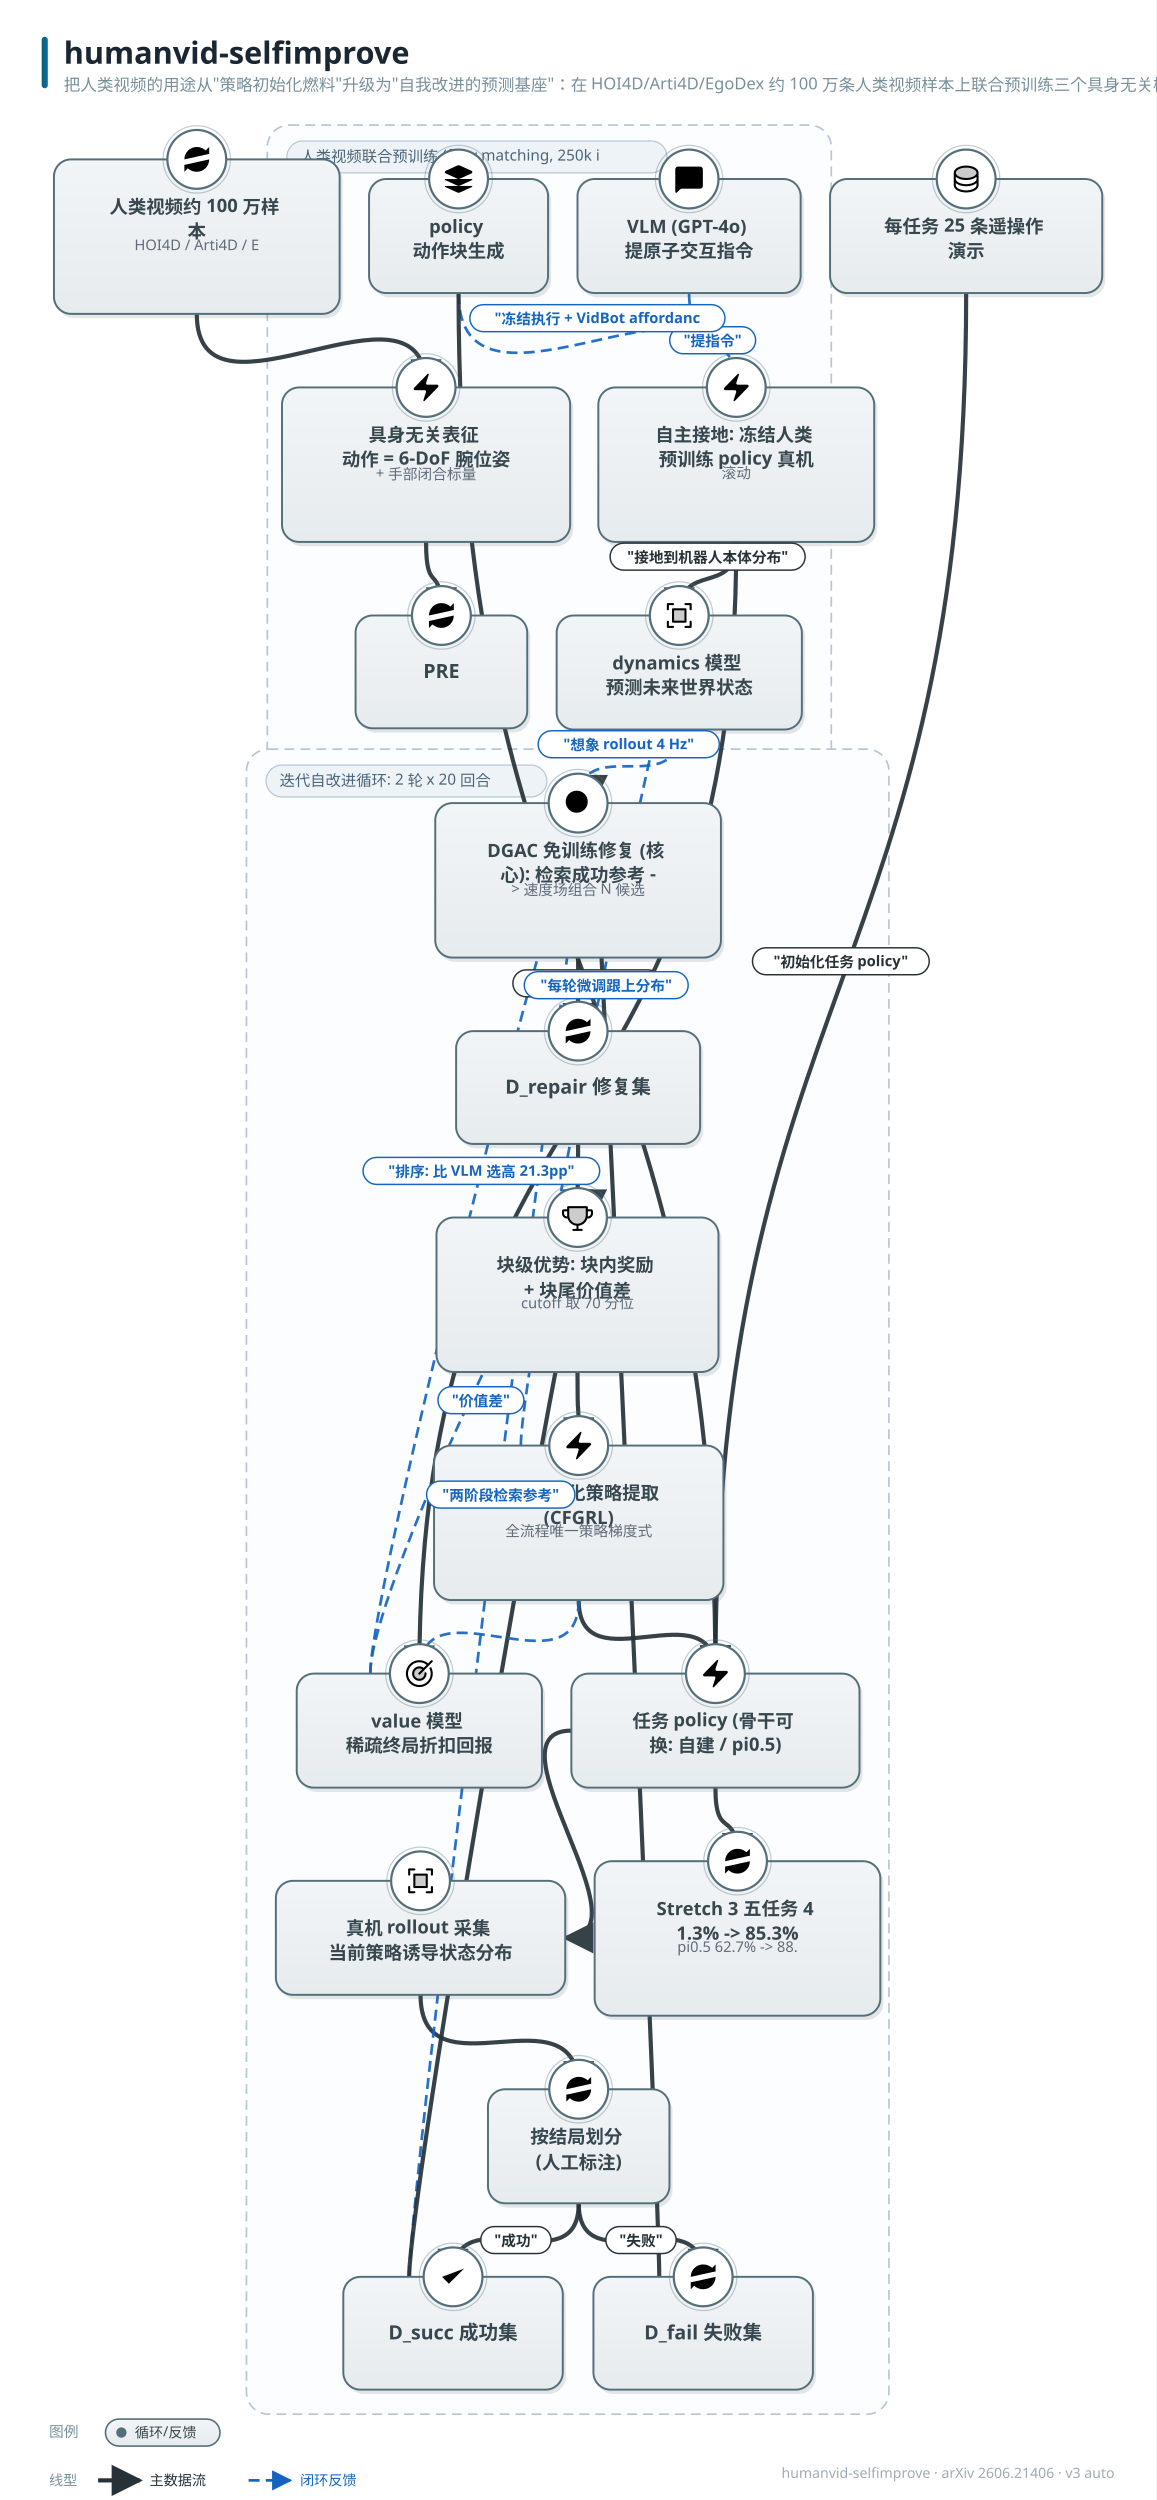
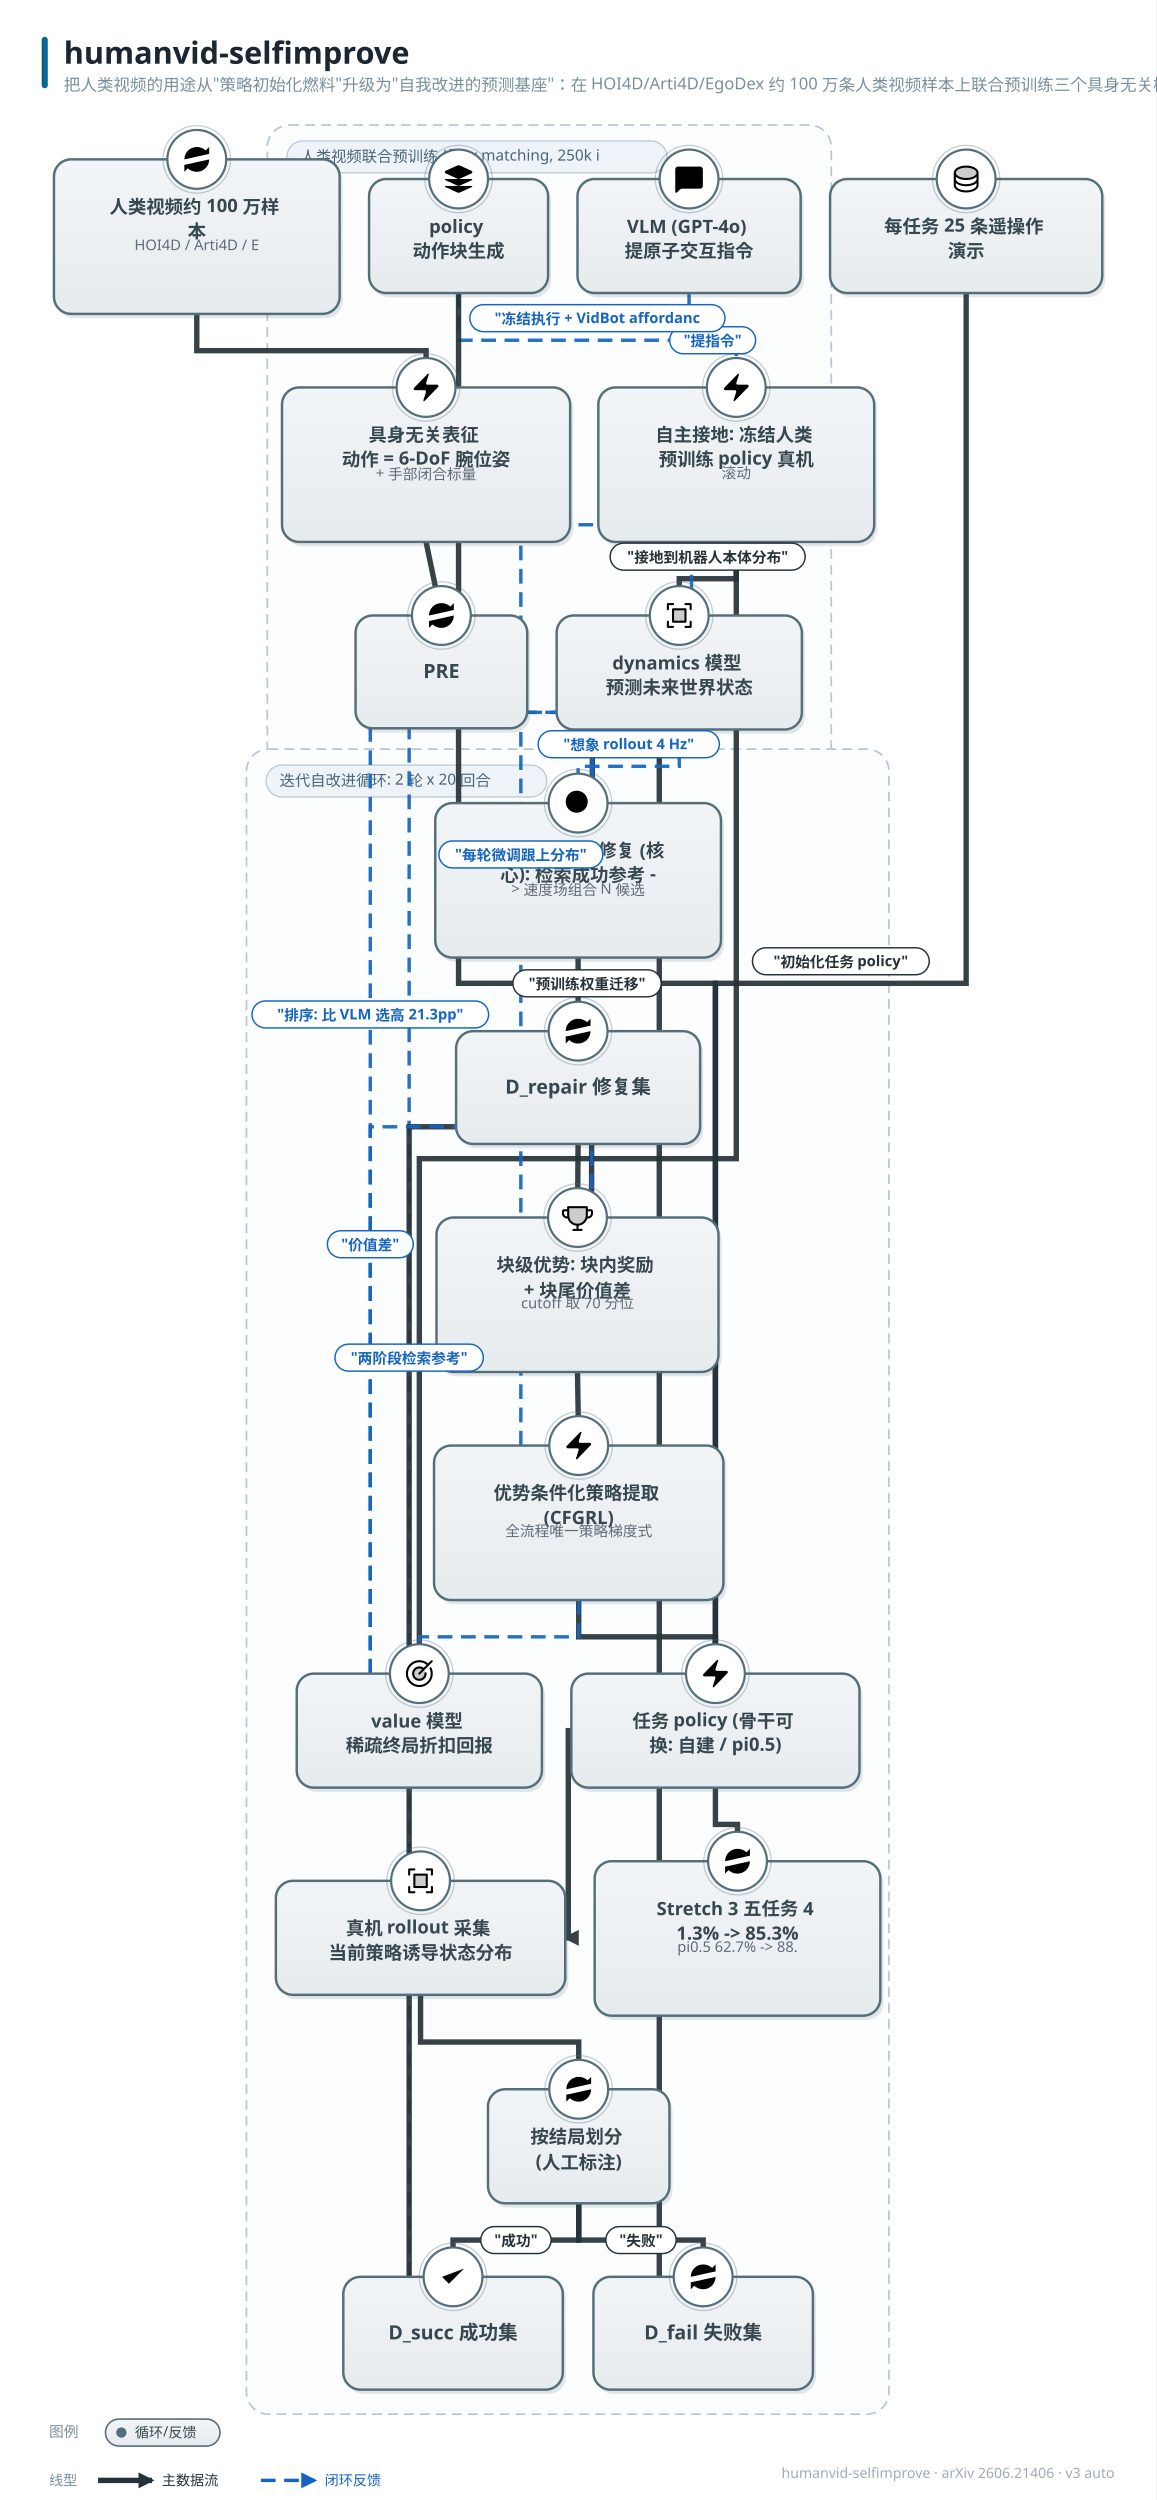
<svg xmlns="http://www.w3.org/2000/svg" width="943" height="2039" viewBox="0 0 943 2039" font-family="'PingFang SC','Hiragino Sans GB','Microsoft YaHei','Segoe UI',sans-serif">
  <style>text{font-family:'PingFang SC','Hiragino Sans GB','Microsoft YaHei','Segoe UI',sans-serif;} .lbl{font-weight:700;}</style>
  <defs>
    <linearGradient id="g-data" x1="0" y1="0" x2="0" y2="1">
      <stop offset="0" stop-color="#f1f9f1" />
      <stop offset="1" stop-color="#e2f0e2" />
    </linearGradient>
    <linearGradient id="g-frozen" x1="0" y1="0" x2="0" y2="1">
      <stop offset="0" stop-color="#f0f7fe" />
      <stop offset="1" stop-color="#dcecfb" />
    </linearGradient>
    <linearGradient id="g-train" x1="0" y1="0" x2="0" y2="1">
      <stop offset="0" stop-color="#fff6e8" />
      <stop offset="1" stop-color="#ffedd4" />
    </linearGradient>
    <linearGradient id="g-loss" x1="0" y1="0" x2="0" y2="1">
      <stop offset="0" stop-color="#fdf0f1" />
      <stop offset="1" stop-color="#f9e0e2" />
    </linearGradient>
    <linearGradient id="g-act" x1="0" y1="0" x2="0" y2="1">
      <stop offset="0" stop-color="#f8f1fb" />
      <stop offset="1" stop-color="#f0e4f7" />
    </linearGradient>
    <linearGradient id="g-loop" x1="0" y1="0" x2="0" y2="1">
      <stop offset="0" stop-color="#f2f5f7" />
      <stop offset="1" stop-color="#e6ebee" />
    </linearGradient>
    <linearGradient id="g-env" x1="0" y1="0" x2="0" y2="1">
      <stop offset="0" stop-color="#eef8f6" />
      <stop offset="1" stop-color="#dcf0ec" />
    </linearGradient>
    <linearGradient id="g-mem" x1="0" y1="0" x2="0" y2="1">
      <stop offset="0" stop-color="#fffef0" />
      <stop offset="1" stop-color="#fdf6d8" />
    </linearGradient>
    <linearGradient id="g-reward" x1="0" y1="0" x2="0" y2="1">
      <stop offset="0" stop-color="#fdf2f7" />
      <stop offset="1" stop-color="#f9e2ed" />
    </linearGradient>
    <linearGradient id="g-key" x1="0" y1="0" x2="0" y2="1">
      <stop offset="0" stop-color="#fffaf0" />
      <stop offset="1" stop-color="#fff1d6" />
    </linearGradient>
    <linearGradient id="g-title" x1="0" y1="0" x2="1" y2="0">
      <stop offset="0" stop-color="#00695c" />
      <stop offset="1" stop-color="#1565c0" />
    </linearGradient>
-     <marker id="arr-main" viewBox="0 0 10 10" refX="9" refY="5" markerWidth="7.5" markerHeight="7.5" orient="auto-start-reverse">
+     <marker id="arr-main" viewBox="0 0 10 10" refX="8.5" refY="5" markerWidth="13" markerHeight="13" markerUnits="userSpaceOnUse" orient="auto-start-reverse">
      <path d="M0 0 L10 5 L0 10 z" fill="#546e7a" />
    </marker>
-     <marker id="arr-thick" viewBox="0 0 10 10" refX="9" refY="5" markerWidth="7.5" markerHeight="7.5" orient="auto-start-reverse">
+     <marker id="arr-thick" viewBox="0 0 10 10" refX="8.5" refY="5" markerWidth="13" markerHeight="13" markerUnits="userSpaceOnUse" orient="auto-start-reverse">
      <path d="M0 0 L10 5 L0 10 z" fill="#263238" />
    </marker>
-     <marker id="arr-thin" viewBox="0 0 10 10" refX="9" refY="5" markerWidth="7.5" markerHeight="7.5" orient="auto-start-reverse">
+     <marker id="arr-thin" viewBox="0 0 10 10" refX="8.5" refY="5" markerWidth="13" markerHeight="13" markerUnits="userSpaceOnUse" orient="auto-start-reverse">
      <path d="M0 0 L10 5 L0 10 z" fill="#9fb0bb" />
    </marker>
-     <marker id="arr-fb" viewBox="0 0 10 10" refX="9" refY="5" markerWidth="7.5" markerHeight="7.5" orient="auto-start-reverse">
+     <marker id="arr-fb" viewBox="0 0 10 10" refX="8.5" refY="5" markerWidth="13" markerHeight="13" markerUnits="userSpaceOnUse" orient="auto-start-reverse">
      <path d="M0 0 L10 5 L0 10 z" fill="#1565c0" />
    </marker>
-     <marker id="arr-loss" viewBox="0 0 10 10" refX="9" refY="5" markerWidth="7.5" markerHeight="7.5" orient="auto-start-reverse">
+     <marker id="arr-loss" viewBox="0 0 10 10" refX="8.5" refY="5" markerWidth="13" markerHeight="13" markerUnits="userSpaceOnUse" orient="auto-start-reverse">
      <path d="M0 0 L10 5 L0 10 z" fill="#c62828" />
    </marker>
  </defs>
  <rect width="943" height="2039" fill="#ffffff" />
  <rect x="34" y="30" width="5" height="42" rx="2.5" fill="url(#g-title)" />
  <text x="52" y="52" font-size="25" font-weight="800" fill="#1a2733">humanvid-selfimprove</text>
  <text x="52" y="74" font-size="13.5" fill="#78909c">把人类视频的用途从"策略初始化燃料"升级为"自我改进的预测基座"：在 HOI4D/Arti4D/EgoDex 约 100 万条人类视频样本上联合预训练三个具身无关模型——pol</text>
  <text x="909" y="2021" font-size="11.5" fill="#a0aab4" text-anchor="end">humanvid-selfimprove · arXiv 2606.21406 · v3 auto</text>
  <rect x="218" y="102" width="460" height="1376" rx="18" fill="#fbfdff" stroke="#b7c6d6" stroke-width="1.4" stroke-dasharray="8 5" />
  <rect x="234" y="115" width="310.0" height="26" rx="13" fill="#eef3f8" stroke="#b7c6d6" />
  <text x="245" y="132" font-size="12.5" fill="#4a6579">人类视频联合预训练 (flow matching, 250k i</text>
  <rect x="201" y="611" width="524" height="1358" rx="18" fill="#fbfdff" stroke="#b7c6d6" stroke-width="1.4" stroke-dasharray="8 5" />
  <rect x="217" y="624" width="229.0" height="26" rx="13" fill="#eef3f8" stroke="#b7c6d6" />
  <text x="228" y="641" font-size="12.5" fill="#4a6579">迭代自改进循环: 2 轮 x 20 回合</text>
-   <path d="M 466.0 1411.5 C 392.9 1411.5, 534.1 1580.5, 461.0 1580.5" fill="none" stroke="#263238" stroke-width="3.4" marker-end="url(#arr-thick)" opacity="0.92" />
-   <path d="M 343.0 1627.0 C 343.0 1713.5, 472.0 1617.5, 472.0 1704.0" fill="none" stroke="#263238" stroke-width="3.4" marker-end="url(#arr-thick)" opacity="0.92" />
-   <path d="M 472.0 1797.0 C 472.0 1865.2, 369.5 1788.8, 369.5 1857.0" fill="none" stroke="#263238" stroke-width="3.4" marker-end="url(#arr-thick)" opacity="0.92" />
-   <path d="M 472.0 1797.0 C 472.0 1864.8, 573.5 1789.2, 573.5 1857.0" fill="none" stroke="#263238" stroke-width="3.4" marker-end="url(#arr-thick)" opacity="0.92" />
-   <path d="M 537.7 1857.0 C 537.7 1783.0, 483.1 581.0, 483.1 655.0" fill="none" stroke="#263238" stroke-width="3.4" marker-end="url(#arr-thick)" opacity="0.92" />
-   <path d="M 471.5 781.0 C 471.5 827.0, 471.5 795.0, 471.5 841.0" fill="none" stroke="#263238" stroke-width="3.4" marker-end="url(#arr-thick)" opacity="0.92" />
-   <path d="M 160.5 256.0 C 160.5 359.7, 347.5 212.3, 347.5 316.0" fill="none" stroke="#263238" stroke-width="3.4" marker-end="url(#arr-thick)" opacity="0.92" />
-   <path d="M 347.5 442.0 C 347.5 488.0, 360.0 456.0, 360.0 502.0" fill="none" stroke="#263238" stroke-width="3.4" marker-end="url(#arr-thick)" opacity="0.92" />
-   <path d="M 562.0 239.0 C 562.0 287.5, 600.5 267.5, 600.5 316.0" fill="none" stroke="#1565c0" stroke-width="2.2" stroke-dasharray="9 5" marker-end="url(#arr-fb)" opacity="0.92" />
-   <path d="M 374.0 239.0 C 374.0 366.5, 600.5 188.5, 600.5 316.0" fill="none" stroke="#1565c0" stroke-width="2.2" stroke-dasharray="9 5" marker-end="url(#arr-fb)" opacity="0.92" />
-   <path d="M 600.5 442.0 C 600.5 488.0, 554.0 456.0, 554.0 502.0" fill="none" stroke="#263238" stroke-width="3.4" marker-end="url(#arr-thick)" opacity="0.92" />
-   <path d="M 600.5 442.0 C 600.5 938.2, 342.0 868.8, 342.0 1365.0" fill="none" stroke="#263238" stroke-width="3.4" marker-end="url(#arr-thick)" opacity="0.92" />
-   <path d="M 374.0 239.0 C 374.0 799.9, 583.5 804.1, 583.5 1365.0" fill="none" stroke="#263238" stroke-width="3.4" marker-end="url(#arr-thick)" opacity="0.92" />
-   <path d="M 788.0 239.0 C 788.0 797.8, 583.5 806.2, 583.5 1365.0" fill="none" stroke="#263238" stroke-width="3.4" marker-end="url(#arr-thick)" opacity="0.92" />
-   <path d="M 333.7 1857.0 C 333.7 1783.0, 483.1 581.0, 483.1 655.0" fill="none" stroke="#1565c0" stroke-width="2.2" stroke-dasharray="9 5" marker-end="url(#arr-fb)" opacity="0.92" />
-   <path d="M 554.0 595.0 C 554.0 654.9, 471.5 595.1, 471.5 655.0" fill="none" stroke="#1565c0" stroke-width="2.2" stroke-dasharray="9 5" marker-end="url(#arr-fb)" opacity="0.92" />
-   <path d="M 302.0 1365.0 C 302.0 1291.0, 483.1 581.0, 483.1 655.0" fill="none" stroke="#1565c0" stroke-width="2.2" stroke-dasharray="9 5" marker-end="url(#arr-fb)" opacity="0.92" />
-   <path d="M 333.7 1857.0 C 333.7 1783.0, 482.5 919.0, 482.5 993.0" fill="none" stroke="#263238" stroke-width="3.4" marker-end="url(#arr-thick)" opacity="0.92" />
-   <path d="M 471.5 933.0 C 471.5 979.0, 471.0 947.0, 471.0 993.0" fill="none" stroke="#263238" stroke-width="3.4" marker-end="url(#arr-thick)" opacity="0.92" />
-   <path d="M 302.0 1365.0 C 302.0 1291.0, 482.5 919.0, 482.5 993.0" fill="none" stroke="#1565c0" stroke-width="2.2" stroke-dasharray="9 5" marker-end="url(#arr-fb)" opacity="0.92" />
-   <path d="M 471.0 1119.0 C 471.0 1165.0, 472.0 1133.0, 472.0 1179.0" fill="none" stroke="#263238" stroke-width="3.4" marker-end="url(#arr-thick)" opacity="0.92" />
-   <path d="M 472.0 1305.0 C 472.0 1377.0, 583.5 1293.0, 583.5 1365.0" fill="none" stroke="#263238" stroke-width="3.4" marker-end="url(#arr-thick)" opacity="0.92" />
-   <path d="M 424.8 1179.0 C 424.8 1105.0, 564.0 428.0, 564.0 502.0" fill="none" stroke="#1565c0" stroke-width="2.2" stroke-dasharray="9 5" marker-end="url(#arr-fb)" opacity="0.92" />
-   <path d="M 472.0 1305.0 C 472.0 1384.8, 342.0 1285.2, 342.0 1365.0" fill="none" stroke="#1565c0" stroke-width="2.2" stroke-dasharray="9 5" marker-end="url(#arr-fb)" opacity="0.92" />
-   <path d="M 583.5 1458.0 C 583.5 1504.0, 601.5 1472.0, 601.5 1518.0" fill="none" stroke="#263238" stroke-width="3.4" marker-end="url(#arr-thick)" opacity="0.92" />
+   <path d="M 466.0 1411.5 L 463.5 1411.5 L 463.5 1580.5 L 461.0 1580.5" fill="none" stroke="#263238" stroke-width="4.4" marker-end="url(#arr-thick)" opacity="0.92" />
+   <path d="M 343.0 1627.0 L 343.0 1665.5 L 472.0 1665.5 L 472.0 1704.0" fill="none" stroke="#263238" stroke-width="4.4" marker-end="url(#arr-thick)" opacity="0.92" />
+   <path d="M 472.0 1797.0 L 472.0 1827.0 L 369.5 1827.0 L 369.5 1857.0" fill="none" stroke="#263238" stroke-width="4.4" marker-end="url(#arr-thick)" opacity="0.92" />
+   <path d="M 472.0 1797.0 L 472.0 1827.0 L 573.5 1827.0 L 573.5 1857.0" fill="none" stroke="#263238" stroke-width="4.4" marker-end="url(#arr-thick)" opacity="0.92" />
+   <path d="M 537.7 1857.0 L 537.7 581.0 L 483.1 581.0 L 483.1 655.0" fill="none" stroke="#263238" stroke-width="4.4" marker-end="url(#arr-thick)" opacity="0.92" />
+   <path d="M 471.5 781.0 L 471.5 841.0" fill="none" stroke="#263238" stroke-width="4.4" marker-end="url(#arr-thick)" opacity="0.92" />
+   <path d="M 160.5 256.0 L 160.5 286.0 L 347.5 286.0 L 347.5 316.0" fill="none" stroke="#263238" stroke-width="4.4" marker-end="url(#arr-thick)" opacity="0.92" />
+   <path d="M 347.5 442.0 L 360.0 502.0" fill="none" stroke="#263238" stroke-width="4.4" marker-end="url(#arr-thick)" opacity="0.92" />
+   <path d="M 562.0 239.0 L 562.0 277.5 L 600.5 277.5 L 600.5 316.0" fill="none" stroke="#1565c0" stroke-width="2.8" stroke-dasharray="12 7" marker-end="url(#arr-fb)" opacity="0.92" />
+   <path d="M 374.0 239.0 L 374.0 277.5 L 600.5 277.5 L 600.5 316.0" fill="none" stroke="#1565c0" stroke-width="2.8" stroke-dasharray="12 7" marker-end="url(#arr-fb)" opacity="0.92" />
+   <path d="M 600.5 442.0 L 600.5 472.0 L 554.0 472.0 L 554.0 502.0" fill="none" stroke="#263238" stroke-width="4.4" marker-end="url(#arr-thick)" opacity="0.92" />
+   <path d="M 600.5 442.0 L 600.5 945.0 L 342.0 945.0 L 342.0 1365.0" fill="none" stroke="#263238" stroke-width="4.4" marker-end="url(#arr-thick)" opacity="0.92" />
+   <path d="M 374.0 239.0 L 374.0 802.0 L 583.5 802.0 L 583.5 1365.0" fill="none" stroke="#263238" stroke-width="4.4" marker-end="url(#arr-thick)" opacity="0.92" />
+   <path d="M 788.0 239.0 L 788.0 802.0 L 583.5 802.0 L 583.5 1365.0" fill="none" stroke="#263238" stroke-width="4.4" marker-end="url(#arr-thick)" opacity="0.92" />
+   <path d="M 333.7 1857.0 L 333.7 581.0 L 483.1 581.0 L 483.1 655.0" fill="none" stroke="#1565c0" stroke-width="2.8" stroke-dasharray="12 7" marker-end="url(#arr-fb)" opacity="0.92" />
+   <path d="M 554.0 595.0 L 554.0 625.0 L 471.5 625.0 L 471.5 655.0" fill="none" stroke="#1565c0" stroke-width="2.8" stroke-dasharray="12 7" marker-end="url(#arr-fb)" opacity="0.92" />
+   <path d="M 302.0 1365.0 L 302.0 581.0 L 483.1 581.0 L 483.1 655.0" fill="none" stroke="#1565c0" stroke-width="2.8" stroke-dasharray="12 7" marker-end="url(#arr-fb)" opacity="0.92" />
+   <path d="M 333.7 1857.0 L 333.7 919.0 L 482.5 919.0 L 482.5 993.0" fill="none" stroke="#263238" stroke-width="4.4" marker-end="url(#arr-thick)" opacity="0.92" />
+   <path d="M 471.5 933.0 L 471.0 993.0" fill="none" stroke="#263238" stroke-width="4.4" marker-end="url(#arr-thick)" opacity="0.92" />
+   <path d="M 302.0 1365.0 L 302.0 919.0 L 482.5 919.0 L 482.5 993.0" fill="none" stroke="#1565c0" stroke-width="2.8" stroke-dasharray="12 7" marker-end="url(#arr-fb)" opacity="0.92" />
+   <path d="M 471.0 1119.0 L 472.0 1179.0" fill="none" stroke="#263238" stroke-width="4.4" marker-end="url(#arr-thick)" opacity="0.92" />
+   <path d="M 472.0 1305.0 L 472.0 1335.0 L 583.5 1335.0 L 583.5 1365.0" fill="none" stroke="#263238" stroke-width="4.4" marker-end="url(#arr-thick)" opacity="0.92" />
+   <path d="M 424.8 1179.0 L 424.8 428.0 L 564.0 428.0 L 564.0 502.0" fill="none" stroke="#1565c0" stroke-width="2.8" stroke-dasharray="12 7" marker-end="url(#arr-fb)" opacity="0.92" />
+   <path d="M 472.0 1305.0 L 472.0 1335.0 L 342.0 1335.0 L 342.0 1365.0" fill="none" stroke="#1565c0" stroke-width="2.8" stroke-dasharray="12 7" marker-end="url(#arr-fb)" opacity="0.92" />
+   <path d="M 583.5 1458.0 L 583.5 1488.0 L 601.5 1488.0 L 601.5 1518.0" fill="none" stroke="#263238" stroke-width="4.4" marker-end="url(#arr-thick)" opacity="0.92" />
  <rect x="46.5" y="133.5" width="233" height="126" rx="14" fill="#37474f" opacity="0.13" />
-   <rect x="44" y="130" width="233" height="126" rx="14" fill="url(#g-loop)" stroke="#546e7a" stroke-width="1.6" />
+   <rect x="44" y="130" width="233" height="126" rx="14" fill="url(#g-loop)" stroke="#546e7a" stroke-width="2.0" />
  <circle cx="160.5" cy="130" r="24" fill="#ffffff" stroke="#546e7a" stroke-width="1.8" />
  <circle cx="160.5" cy="130" r="27.5" fill="none" stroke="#546e7a" stroke-width="1" opacity="0.35" />
  <g transform="translate(147.0,116.5) scale(1.125)">
    <path d="M3 12a9 9 0 0 1 9-9 9.75 9.75 0 0 1 6.74 2.74L21 8" />
    <path d="M21 3v5h-5" />
    <path d="M21 12a9 9 0 0 1-9 9 9.75 9.75 0 0 1-6.74-2.74L3 16" />
    <path d="M8 16H3v5" />
  </g>
  <text x="160.5" y="174" font-size="15" class="lbl" fill="#37474f" text-anchor="middle">
    <tspan x="160.5" dy="0">人类视频约 100 万样</tspan>
    <tspan x="160.5" dy="20">本</tspan>
  </text>
  <text x="160.5" y="204" font-size="12" fill="#5f6b7a" text-anchor="middle">HOI4D / Arti4D / E</text>
  <rect x="232.5" y="319.5" width="235" height="126" rx="14" fill="#37474f" opacity="0.13" />
-   <rect x="230" y="316" width="235" height="126" rx="14" fill="url(#g-loop)" stroke="#546e7a" stroke-width="1.6" />
+   <rect x="230" y="316" width="235" height="126" rx="14" fill="url(#g-loop)" stroke="#546e7a" stroke-width="2.0" />
  <circle cx="347.5" cy="316" r="24" fill="#ffffff" stroke="#546e7a" stroke-width="1.8" />
  <circle cx="347.5" cy="316" r="27.5" fill="none" stroke="#546e7a" stroke-width="1" opacity="0.35" />
  <g transform="translate(334.0,302.5) scale(1.125)">
    <path d="M4 14a1 1 0 0 1-.78-1.63l9.9-10.2a.5.5 0 0 1 .86.46l-1.92 6.02A1 1 0 0 0 13 10h7a1 1 0 0 1 .78 1.63l-9.9 10.2a.5.5 0 0 1-.86-.46l1.92-6.02A1 1 0 0 0 11 14z" />
  </g>
  <text x="347.5" y="360" font-size="15" class="lbl" fill="#37474f" text-anchor="middle">
    <tspan x="347.5" dy="0">具身无关表征</tspan>
    <tspan x="347.5" dy="20">动作 = 6-DoF 腕位姿</tspan>
  </text>
  <text x="347.5" y="390" font-size="12" fill="#5f6b7a" text-anchor="middle"> + 手部闭合标量</text>
  <rect x="303.5" y="149.5" width="146" height="93" rx="14" fill="#37474f" opacity="0.13" />
-   <rect x="301" y="146" width="146" height="93" rx="14" fill="url(#g-loop)" stroke="#546e7a" stroke-width="1.6" />
+   <rect x="301" y="146" width="146" height="93" rx="14" fill="url(#g-loop)" stroke="#546e7a" stroke-width="2.0" />
  <circle cx="374.0" cy="146" r="24" fill="#ffffff" stroke="#546e7a" stroke-width="1.8" />
  <circle cx="374.0" cy="146" r="27.5" fill="none" stroke="#546e7a" stroke-width="1" opacity="0.35" />
  <g transform="translate(360.5,132.5) scale(1.125)">
    <path d="M12.83 2.18a2 2 0 0 0-1.66 0L2.6 6.08a1 1 0 0 0 0 1.83l8.58 3.91a2 2 0 0 0 1.66 0l8.58-3.9a1 1 0 0 0 0-1.83z" />
    <path d="M2 12a1 1 0 0 0 .58.91l8.6 3.91a2 2 0 0 0 1.65 0l8.58-3.9A1 1 0 0 0 22 12" />
    <path d="M2 17a1 1 0 0 0 .58.91l8.6 3.91a2 2 0 0 0 1.65 0l8.58-3.9A1 1 0 0 0 22 17" />
  </g>
  <text x="374.0" y="190" font-size="15" class="lbl" fill="#37474f" text-anchor="middle">
    <tspan x="374.0" dy="0">policy</tspan>
    <tspan x="374.0" dy="20">动作块生成</tspan>
  </text>
  <rect x="456.5" y="505.5" width="200" height="93" rx="14" fill="#37474f" opacity="0.13" />
-   <rect x="454" y="502" width="200" height="93" rx="14" fill="url(#g-loop)" stroke="#546e7a" stroke-width="1.6" />
+   <rect x="454" y="502" width="200" height="93" rx="14" fill="url(#g-loop)" stroke="#546e7a" stroke-width="2.0" />
  <circle cx="554.0" cy="502" r="24" fill="#ffffff" stroke="#546e7a" stroke-width="1.8" />
  <circle cx="554.0" cy="502" r="27.5" fill="none" stroke="#546e7a" stroke-width="1" opacity="0.35" />
  <g transform="translate(540.5,488.5) scale(0.1055)">
    <path d="M176,80v96H80V80Z" opacity="0.2" />
    <path d="M224,40V80a8,8,0,0,1-16,0V48H176a8,8,0,0,1,0-16h40A8,8,0,0,1,224,40ZM80,208H48V176a8,8,0,0,0-16,0v40a8,8,0,0,0,8,8H80a8,8,0,0,0,0-16Zm136-40a8,8,0,0,0-8,8v32H176a8,8,0,0,0,0,16h40a8,8,0,0,0,8-8V176A8,8,0,0,0,216,168ZM40,88a8,8,0,0,0,8-8V48H80a8,8,0,0,0,0-16H40a8,8,0,0,0-8,8V80A8,8,0,0,0,40,88ZM80,72h96a8,8,0,0,1,8,8v96a8,8,0,0,1-8,8H80a8,8,0,0,1-8-8V80A8,8,0,0,1,80,72Zm8,96h80V88H88Z" />
  </g>
  <text x="554.0" y="546" font-size="15" class="lbl" fill="#37474f" text-anchor="middle">
    <tspan x="554.0" dy="0">dynamics 模型</tspan>
    <tspan x="554.0" dy="20">预测未来世界状态</tspan>
  </text>
  <rect x="244.5" y="1368.5" width="200" height="93" rx="14" fill="#37474f" opacity="0.13" />
-   <rect x="242" y="1365" width="200" height="93" rx="14" fill="url(#g-loop)" stroke="#546e7a" stroke-width="1.6" />
+   <rect x="242" y="1365" width="200" height="93" rx="14" fill="url(#g-loop)" stroke="#546e7a" stroke-width="2.0" />
  <circle cx="342.0" cy="1365" r="24" fill="#ffffff" stroke="#546e7a" stroke-width="1.8" />
  <circle cx="342.0" cy="1365" r="27.5" fill="none" stroke="#546e7a" stroke-width="1" opacity="0.35" />
  <g transform="translate(328.5,1351.5) scale(0.1055)">
    <path d="M176,128a48,48,0,1,1-48-48A48,48,0,0,1,176,128Z" opacity="0.2" />
    <path d="M221.87,83.16A104.1,104.1,0,1,1,195.67,49l22.67-22.68a8,8,0,0,1,11.32,11.32l-96,96a8,8,0,0,1-11.32-11.32l27.72-27.72a40,40,0,1,0,17.87,31.09,8,8,0,1,1,16-.9,56,56,0,1,1-22.38-41.65L184.3,60.39a87.88,87.88,0,1,0,23.13,29.67,8,8,0,0,1,14.44-6.9Z" />
  </g>
  <text x="342.0" y="1409" font-size="15" class="lbl" fill="#37474f" text-anchor="middle">
    <tspan x="342.0" dy="0">value 模型</tspan>
    <tspan x="342.0" dy="20">稀疏终局折扣回报</tspan>
  </text>
  <rect x="473.5" y="149.5" width="182" height="93" rx="14" fill="#37474f" opacity="0.13" />
-   <rect x="471" y="146" width="182" height="93" rx="14" fill="url(#g-loop)" stroke="#546e7a" stroke-width="1.6" />
+   <rect x="471" y="146" width="182" height="93" rx="14" fill="url(#g-loop)" stroke="#546e7a" stroke-width="2.0" />
  <circle cx="562.0" cy="146" r="24" fill="#ffffff" stroke="#546e7a" stroke-width="1.8" />
  <circle cx="562.0" cy="146" r="27.5" fill="none" stroke="#546e7a" stroke-width="1" opacity="0.35" />
  <g transform="translate(548.5,132.5) scale(1.125)">
    <path d="M22 17a2 2 0 0 1-2 2H6.828a2 2 0 0 0-1.414.586l-2.202 2.202A.71.71 0 0 1 2 21.286V5a2 2 0 0 1 2-2h16a2 2 0 0 1 2 2z" />
  </g>
  <text x="562.0" y="190" font-size="15" class="lbl" fill="#37474f" text-anchor="middle">
    <tspan x="562.0" dy="0">VLM (GPT-4o)</tspan>
    <tspan x="562.0" dy="20">提原子交互指令</tspan>
  </text>
  <rect x="490.5" y="319.5" width="225" height="126" rx="14" fill="#37474f" opacity="0.13" />
-   <rect x="488" y="316" width="225" height="126" rx="14" fill="url(#g-loop)" stroke="#546e7a" stroke-width="1.6" />
+   <rect x="488" y="316" width="225" height="126" rx="14" fill="url(#g-loop)" stroke="#546e7a" stroke-width="2.0" />
  <circle cx="600.5" cy="316" r="24" fill="#ffffff" stroke="#546e7a" stroke-width="1.8" />
  <circle cx="600.5" cy="316" r="27.5" fill="none" stroke="#546e7a" stroke-width="1" opacity="0.35" />
  <g transform="translate(587.0,302.5) scale(1.125)">
    <path d="M4 14a1 1 0 0 1-.78-1.63l9.9-10.2a.5.5 0 0 1 .86.46l-1.92 6.02A1 1 0 0 0 13 10h7a1 1 0 0 1 .78 1.63l-9.9 10.2a.5.5 0 0 1-.86-.46l1.92-6.02A1 1 0 0 0 11 14z" />
  </g>
  <text x="600.5" y="360" font-size="15" class="lbl" fill="#37474f" text-anchor="middle">
    <tspan x="600.5" dy="0">自主接地: 冻结人类</tspan>
    <tspan x="600.5" dy="20">预训练 policy 真机</tspan>
  </text>
  <text x="600.5" y="390" font-size="12" fill="#5f6b7a" text-anchor="middle">滚动</text>
  <rect x="679.5" y="149.5" width="222" height="93" rx="14" fill="#37474f" opacity="0.13" />
-   <rect x="677" y="146" width="222" height="93" rx="14" fill="url(#g-loop)" stroke="#546e7a" stroke-width="1.6" />
+   <rect x="677" y="146" width="222" height="93" rx="14" fill="url(#g-loop)" stroke="#546e7a" stroke-width="2.0" />
  <circle cx="788.0" cy="146" r="24" fill="#ffffff" stroke="#546e7a" stroke-width="1.8" />
  <circle cx="788.0" cy="146" r="27.5" fill="none" stroke="#546e7a" stroke-width="1" opacity="0.35" />
  <g transform="translate(774.5,132.5) scale(0.1055)">
    <path d="M216,80c0,26.51-39.4,48-88,48S40,106.51,40,80s39.4-48,88-48S216,53.49,216,80Z" opacity="0.2" />
    <path d="M128,24C74.17,24,32,48.6,32,80v96c0,31.4,42.17,56,96,56s96-24.6,96-56V80C224,48.6,181.83,24,128,24Zm80,104c0,9.62-7.88,19.43-21.61,26.92C170.93,163.35,150.19,168,128,168s-42.93-4.65-58.39-13.08C55.88,147.43,48,137.62,48,128V111.36c17.06,15,46.23,24.64,80,24.64s62.94-9.68,80-24.64ZM69.61,53.08C85.07,44.65,105.81,40,128,40s42.93,4.65,58.39,13.08C200.12,60.57,208,70.38,208,80s-7.88,19.43-21.61,26.92C170.93,115.35,150.19,120,128,120s-42.93-4.65-58.39-13.08C55.88,99.43,48,89.62,48,80S55.88,60.57,69.61,53.08ZM186.39,202.92C170.93,211.35,150.19,216,128,216s-42.93-4.65-58.39-13.08C55.88,195.43,48,185.62,48,176V159.36c17.06,15,46.23,24.64,80,24.64s62.94-9.68,80-24.64V176C208,185.62,200.12,195.43,186.39,202.92Z" />
  </g>
  <text x="788.0" y="190" font-size="15" class="lbl" fill="#37474f" text-anchor="middle">
    <tspan x="788.0" dy="0">每任务 25 条遥操作</tspan>
    <tspan x="788.0" dy="20">演示</tspan>
  </text>
  <rect x="468.5" y="1368.5" width="235" height="93" rx="14" fill="#37474f" opacity="0.13" />
-   <rect x="466" y="1365" width="235" height="93" rx="14" fill="url(#g-loop)" stroke="#546e7a" stroke-width="1.6" />
+   <rect x="466" y="1365" width="235" height="93" rx="14" fill="url(#g-loop)" stroke="#546e7a" stroke-width="2.0" />
  <circle cx="583.5" cy="1365" r="24" fill="#ffffff" stroke="#546e7a" stroke-width="1.8" />
  <circle cx="583.5" cy="1365" r="27.5" fill="none" stroke="#546e7a" stroke-width="1" opacity="0.35" />
  <g transform="translate(570.0,1351.5) scale(1.125)">
    <path d="M4 14a1 1 0 0 1-.78-1.63l9.9-10.2a.5.5 0 0 1 .86.46l-1.92 6.02A1 1 0 0 0 13 10h7a1 1 0 0 1 .78 1.63l-9.9 10.2a.5.5 0 0 1-.86-.46l1.92-6.02A1 1 0 0 0 11 14z" />
  </g>
  <text x="583.5" y="1409" font-size="15" class="lbl" fill="#37474f" text-anchor="middle">
    <tspan x="583.5" dy="0">任务 policy (骨干可</tspan>
    <tspan x="583.5" dy="20">换: 自建 / pi0.5)</tspan>
  </text>
  <rect x="227.5" y="1537.5" width="236" height="93" rx="14" fill="#37474f" opacity="0.13" />
-   <rect x="225" y="1534" width="236" height="93" rx="14" fill="url(#g-loop)" stroke="#546e7a" stroke-width="1.6" />
+   <rect x="225" y="1534" width="236" height="93" rx="14" fill="url(#g-loop)" stroke="#546e7a" stroke-width="2.0" />
  <circle cx="343.0" cy="1534" r="24" fill="#ffffff" stroke="#546e7a" stroke-width="1.8" />
  <circle cx="343.0" cy="1534" r="27.5" fill="none" stroke="#546e7a" stroke-width="1" opacity="0.35" />
  <g transform="translate(329.5,1520.5) scale(0.1055)">
    <path d="M176,80v96H80V80Z" opacity="0.2" />
    <path d="M224,40V80a8,8,0,0,1-16,0V48H176a8,8,0,0,1,0-16h40A8,8,0,0,1,224,40ZM80,208H48V176a8,8,0,0,0-16,0v40a8,8,0,0,0,8,8H80a8,8,0,0,0,0-16Zm136-40a8,8,0,0,0-8,8v32H176a8,8,0,0,0,0,16h40a8,8,0,0,0,8-8V176A8,8,0,0,0,216,168ZM40,88a8,8,0,0,0,8-8V48H80a8,8,0,0,0,0-16H40a8,8,0,0,0-8,8V80A8,8,0,0,0,40,88ZM80,72h96a8,8,0,0,1,8,8v96a8,8,0,0,1-8,8H80a8,8,0,0,1-8-8V80A8,8,0,0,1,80,72Zm8,96h80V88H88Z" />
  </g>
  <text x="343.0" y="1578" font-size="15" class="lbl" fill="#37474f" text-anchor="middle">
    <tspan x="343.0" dy="0">真机 rollout 采集</tspan>
    <tspan x="343.0" dy="20">当前策略诱导状态分布</tspan>
  </text>
  <rect x="400.5" y="1707.5" width="148" height="93" rx="14" fill="#37474f" opacity="0.13" />
-   <rect x="398" y="1704" width="148" height="93" rx="14" fill="url(#g-loop)" stroke="#546e7a" stroke-width="1.6" />
+   <rect x="398" y="1704" width="148" height="93" rx="14" fill="url(#g-loop)" stroke="#546e7a" stroke-width="2.0" />
  <circle cx="472.0" cy="1704" r="24" fill="#ffffff" stroke="#546e7a" stroke-width="1.8" />
  <circle cx="472.0" cy="1704" r="27.5" fill="none" stroke="#546e7a" stroke-width="1" opacity="0.35" />
  <g transform="translate(458.5,1690.5) scale(1.125)">
    <path d="M3 12a9 9 0 0 1 9-9 9.75 9.75 0 0 1 6.74 2.74L21 8" />
    <path d="M21 3v5h-5" />
    <path d="M21 12a9 9 0 0 1-9 9 9.75 9.75 0 0 1-6.74-2.74L3 16" />
    <path d="M8 16H3v5" />
  </g>
  <text x="472.0" y="1748" font-size="15" class="lbl" fill="#37474f" text-anchor="middle">
    <tspan x="472.0" dy="0">按结局划分</tspan>
    <tspan x="472.0" dy="20">(人工标注)</tspan>
  </text>
  <rect x="282.5" y="1860.5" width="179" height="92" rx="14" fill="#37474f" opacity="0.13" />
-   <rect x="280" y="1857" width="179" height="92" rx="14" fill="url(#g-loop)" stroke="#546e7a" stroke-width="1.6" />
+   <rect x="280" y="1857" width="179" height="92" rx="14" fill="url(#g-loop)" stroke="#546e7a" stroke-width="2.0" />
  <circle cx="369.5" cy="1857" r="24" fill="#ffffff" stroke="#546e7a" stroke-width="1.8" />
  <circle cx="369.5" cy="1857" r="27.5" fill="none" stroke="#546e7a" stroke-width="1" opacity="0.35" />
  <g transform="translate(356.0,1843.5) scale(1.125)">
    <path d="M20 6 9 17l-5-5" />
  </g>
  <text x="369.5" y="1908" font-size="16" class="lbl" fill="#37474f" text-anchor="middle">D_succ 成功集</text>
  <rect x="486.5" y="1860.5" width="179" height="92" rx="14" fill="#37474f" opacity="0.13" />
-   <rect x="484" y="1857" width="179" height="92" rx="14" fill="url(#g-loop)" stroke="#546e7a" stroke-width="1.6" />
+   <rect x="484" y="1857" width="179" height="92" rx="14" fill="url(#g-loop)" stroke="#546e7a" stroke-width="2.0" />
  <circle cx="573.5" cy="1857" r="24" fill="#ffffff" stroke="#546e7a" stroke-width="1.8" />
  <circle cx="573.5" cy="1857" r="27.5" fill="none" stroke="#546e7a" stroke-width="1" opacity="0.35" />
  <g transform="translate(560.0,1843.5) scale(1.125)">
    <path d="M3 12a9 9 0 0 1 9-9 9.75 9.75 0 0 1 6.74 2.74L21 8" />
    <path d="M21 3v5h-5" />
    <path d="M21 12a9 9 0 0 1-9 9 9.75 9.75 0 0 1-6.74-2.74L3 16" />
    <path d="M8 16H3v5" />
  </g>
  <text x="573.5" y="1908" font-size="16" class="lbl" fill="#37474f" text-anchor="middle">D_fail 失败集</text>
  <rect x="357.5" y="658.5" width="233" height="126" rx="14" fill="#37474f" opacity="0.13" />
-   <rect x="355" y="655" width="233" height="126" rx="14" fill="url(#g-loop)" stroke="#546e7a" stroke-width="1.6" />
+   <rect x="355" y="655" width="233" height="126" rx="14" fill="url(#g-loop)" stroke="#546e7a" stroke-width="2.0" />
  <circle cx="471.5" cy="655" r="24" fill="#ffffff" stroke="#546e7a" stroke-width="1.8" />
  <circle cx="471.5" cy="655" r="27.5" fill="none" stroke="#546e7a" stroke-width="1" opacity="0.35" />
  <g transform="translate(458.0,641.5) scale(1.125)">
    <path d="m21 21-4.34-4.34" />
    <circle cx="11" cy="11" r="8" />
  </g>
  <text x="471.5" y="699" font-size="15" class="lbl" fill="#37474f" text-anchor="middle">
    <tspan x="471.5" dy="0">DGAC 免训练修复 (核</tspan>
    <tspan x="471.5" dy="20">心): 检索成功参考 -</tspan>
  </text>
  <text x="471.5" y="729" font-size="12" fill="#5f6b7a" text-anchor="middle">&gt; 速度场组合 N 候选</text>
  <rect x="374.5" y="844.5" width="199" height="92" rx="14" fill="#37474f" opacity="0.13" />
-   <rect x="372" y="841" width="199" height="92" rx="14" fill="url(#g-loop)" stroke="#546e7a" stroke-width="1.6" />
+   <rect x="372" y="841" width="199" height="92" rx="14" fill="url(#g-loop)" stroke="#546e7a" stroke-width="2.0" />
  <circle cx="471.5" cy="841" r="24" fill="#ffffff" stroke="#546e7a" stroke-width="1.8" />
  <circle cx="471.5" cy="841" r="27.5" fill="none" stroke="#546e7a" stroke-width="1" opacity="0.35" />
  <g transform="translate(458.0,827.5) scale(1.125)">
    <path d="M3 12a9 9 0 0 1 9-9 9.75 9.75 0 0 1 6.74 2.74L21 8" />
    <path d="M21 3v5h-5" />
    <path d="M21 12a9 9 0 0 1-9 9 9.75 9.75 0 0 1-6.74-2.74L3 16" />
    <path d="M8 16H3v5" />
  </g>
  <text x="471.5" y="892" font-size="16" class="lbl" fill="#37474f" text-anchor="middle">D_repair 修复集</text>
  <rect x="358.5" y="996.5" width="230" height="126" rx="14" fill="#37474f" opacity="0.13" />
-   <rect x="356" y="993" width="230" height="126" rx="14" fill="url(#g-loop)" stroke="#546e7a" stroke-width="1.6" />
+   <rect x="356" y="993" width="230" height="126" rx="14" fill="url(#g-loop)" stroke="#546e7a" stroke-width="2.0" />
  <circle cx="471.0" cy="993" r="24" fill="#ffffff" stroke="#546e7a" stroke-width="1.8" />
  <circle cx="471.0" cy="993" r="27.5" fill="none" stroke="#546e7a" stroke-width="1" opacity="0.35" />
  <g transform="translate(457.5,979.5) scale(0.1055)">
    <path d="M200,48v63.1c0,39.7-31.75,72.6-71.45,72.9A72,72,0,0,1,56,112V48Z" opacity="0.2" />
    <path d="M232,64H208V48a8,8,0,0,0-8-8H56a8,8,0,0,0-8,8V64H24A16,16,0,0,0,8,80V96a40,40,0,0,0,40,40h3.65A80.13,80.13,0,0,0,120,191.61V216H96a8,8,0,0,0,0,16h64a8,8,0,0,0,0-16H136V191.58c31.94-3.23,58.44-25.64,68.08-55.58H208a40,40,0,0,0,40-40V80A16,16,0,0,0,232,64ZM48,120A24,24,0,0,1,24,96V80H48v32q0,4,.39,8Zm144-8.9c0,35.52-29,64.64-64,64.9a64,64,0,0,1-64-64V56H192ZM232,96a24,24,0,0,1-24,24h-.5a81.81,81.81,0,0,0,.5-8.9V80h24Z" />
  </g>
  <text x="471.0" y="1037" font-size="15" class="lbl" fill="#37474f" text-anchor="middle">
    <tspan x="471.0" dy="0">块级优势: 块内奖励 </tspan>
    <tspan x="471.0" dy="20">+ 块尾价值差</tspan>
  </text>
  <text x="471.0" y="1067" font-size="12" fill="#5f6b7a" text-anchor="middle">cutoff 取 70 分位</text>
  <rect x="356.5" y="1182.5" width="236" height="126" rx="14" fill="#37474f" opacity="0.13" />
-   <rect x="354" y="1179" width="236" height="126" rx="14" fill="url(#g-loop)" stroke="#546e7a" stroke-width="1.6" />
+   <rect x="354" y="1179" width="236" height="126" rx="14" fill="url(#g-loop)" stroke="#546e7a" stroke-width="2.0" />
  <circle cx="472.0" cy="1179" r="24" fill="#ffffff" stroke="#546e7a" stroke-width="1.8" />
  <circle cx="472.0" cy="1179" r="27.5" fill="none" stroke="#546e7a" stroke-width="1" opacity="0.35" />
  <g transform="translate(458.5,1165.5) scale(1.125)">
    <path d="M4 14a1 1 0 0 1-.78-1.63l9.9-10.2a.5.5 0 0 1 .86.46l-1.92 6.02A1 1 0 0 0 13 10h7a1 1 0 0 1 .78 1.63l-9.9 10.2a.5.5 0 0 1-.86-.46l1.92-6.02A1 1 0 0 0 11 14z" />
  </g>
  <text x="472.0" y="1223" font-size="15" class="lbl" fill="#37474f" text-anchor="middle">
    <tspan x="472.0" dy="0">优势条件化策略提取 </tspan>
    <tspan x="472.0" dy="20">(CFGRL)</tspan>
  </text>
  <text x="472.0" y="1253" font-size="12" fill="#5f6b7a" text-anchor="middle">全流程唯一策略梯度式</text>
  <rect x="487.5" y="1521.5" width="233" height="126" rx="14" fill="#37474f" opacity="0.13" />
-   <rect x="485" y="1518" width="233" height="126" rx="14" fill="url(#g-loop)" stroke="#546e7a" stroke-width="1.6" />
+   <rect x="485" y="1518" width="233" height="126" rx="14" fill="url(#g-loop)" stroke="#546e7a" stroke-width="2.0" />
  <circle cx="601.5" cy="1518" r="24" fill="#ffffff" stroke="#546e7a" stroke-width="1.8" />
  <circle cx="601.5" cy="1518" r="27.5" fill="none" stroke="#546e7a" stroke-width="1" opacity="0.35" />
  <g transform="translate(588.0,1504.5) scale(1.125)">
    <path d="M3 12a9 9 0 0 1 9-9 9.75 9.75 0 0 1 6.74 2.74L21 8" />
    <path d="M21 3v5h-5" />
    <path d="M21 12a9 9 0 0 1-9 9 9.75 9.75 0 0 1-6.74-2.74L3 16" />
    <path d="M8 16H3v5" />
  </g>
  <text x="601.5" y="1562" font-size="15" class="lbl" fill="#37474f" text-anchor="middle">
    <tspan x="601.5" dy="0">Stretch 3 五任务 4</tspan>
    <tspan x="601.5" dy="20">1.3% -&gt; 85.3%</tspan>
  </text>
  <text x="601.5" y="1592" font-size="12" fill="#5f6b7a" text-anchor="middle">pi0.5 62.7% -&gt; 88.</text>
  <rect x="292.5" y="505.5" width="140" height="92" rx="14" fill="#37474f" opacity="0.13" />
-   <rect x="290" y="502" width="140" height="92" rx="14" fill="url(#g-loop)" stroke="#546e7a" stroke-width="1.6" />
+   <rect x="290" y="502" width="140" height="92" rx="14" fill="url(#g-loop)" stroke="#546e7a" stroke-width="2.0" />
  <circle cx="360.0" cy="502" r="24" fill="#ffffff" stroke="#546e7a" stroke-width="1.8" />
  <circle cx="360.0" cy="502" r="27.5" fill="none" stroke="#546e7a" stroke-width="1" opacity="0.35" />
  <g transform="translate(346.5,488.5) scale(1.125)">
    <path d="M3 12a9 9 0 0 1 9-9 9.75 9.75 0 0 1 6.74 2.74L21 8" />
    <path d="M21 3v5h-5" />
    <path d="M21 12a9 9 0 0 1-9 9 9.75 9.75 0 0 1-6.74-2.74L3 16" />
    <path d="M8 16H3v5" />
  </g>
  <text x="360.0" y="553" font-size="16" class="lbl" fill="#37474f" text-anchor="middle">PRE</text>
  <g transform="translate(420.8,1827.0)">
    <rect x="-28.7" y="-11" width="57.4" height="22" rx="11" fill="#ffffff" stroke="#263238" stroke-width="1.2" />
    <text y="4" font-size="12" fill="#263238" font-weight="600" text-anchor="middle">"成功"</text>
  </g>
  <g transform="translate(522.8,1827.0)">
    <rect x="-28.7" y="-11" width="57.4" height="22" rx="11" fill="#ffffff" stroke="#263238" stroke-width="1.2" />
    <text y="4" font-size="12" fill="#263238" font-weight="600" text-anchor="middle">"失败"</text>
  </g>
  <g transform="translate(581.2,277.5)">
    <rect x="-35.0" y="-11" width="70.1" height="22" rx="11" fill="#ffffff" stroke="#1565c0" stroke-width="1.2" />
    <text y="4" font-size="12" fill="#1565c0" font-weight="600" text-anchor="middle">"提指令"</text>
  </g>
  <g transform="translate(487.2,259.5)">
    <rect x="-104.0" y="-11" width="208.1" height="22" rx="11" fill="#ffffff" stroke="#1565c0" stroke-width="1.2" />
    <text y="4" font-size="12" fill="#1565c0" font-weight="600" text-anchor="middle">"冻结执行 + VidBot affordanc</text>
  </g>
  <g transform="translate(577.2,454.0)">
    <rect x="-79.6" y="-11" width="159.1" height="22" rx="11" fill="#ffffff" stroke="#263238" stroke-width="1.2" />
    <text y="4" font-size="12" fill="#263238" font-weight="600" text-anchor="middle">"接地到机器人本体分布"</text>
  </g>
  <g transform="translate(478.8,802.0)">
    <rect x="-60.5" y="-11" width="121.0" height="22" rx="11" fill="#ffffff" stroke="#263238" stroke-width="1.2" />
    <text y="4" font-size="12" fill="#263238" font-weight="600" text-anchor="middle">"预训练权重迁移"</text>
  </g>
  <g transform="translate(685.8,784.0)">
    <rect x="-72.1" y="-11" width="144.2" height="22" rx="11" fill="#ffffff" stroke="#263238" stroke-width="1.2" />
    <text y="4" font-size="12" fill="#263238" font-weight="600" text-anchor="middle">"初始化任务 policy"</text>
  </g>
-   <g transform="translate(408.4,1219.0)">
+   <g transform="translate(333.7,1107.3)">
    <rect x="-60.5" y="-11" width="121.0" height="22" rx="11" fill="#ffffff" stroke="#1565c0" stroke-width="1.2" />
    <text y="4" font-size="12" fill="#1565c0" font-weight="600" text-anchor="middle">"两阶段检索参考"</text>
  </g>
  <g transform="translate(512.8,607.0)">
    <rect x="-73.9" y="-11" width="147.8" height="22" rx="11" fill="#ffffff" stroke="#1565c0" stroke-width="1.2" />
    <text y="4" font-size="12" fill="#1565c0" font-weight="600" text-anchor="middle">"想象 rollout 4 Hz"</text>
  </g>
-   <g transform="translate(392.6,955.0)">
+   <g transform="translate(302.0,827.4)">
    <rect x="-96.5" y="-11" width="193.0" height="22" rx="11" fill="#ffffff" stroke="#1565c0" stroke-width="1.2" />
    <text y="4" font-size="12" fill="#1565c0" font-weight="600" text-anchor="middle">"排序: 比 VLM 选高 21.3pp"</text>
  </g>
-   <g transform="translate(392.2,1142.0)">
+   <g transform="translate(302.0,1014.8)">
    <rect x="-35.0" y="-11" width="70.1" height="22" rx="11" fill="#ffffff" stroke="#1565c0" stroke-width="1.2" />
    <text y="4" font-size="12" fill="#1565c0" font-weight="600" text-anchor="middle">"价值差"</text>
  </g>
-   <g transform="translate(494.4,803.5)">
+   <g transform="translate(424.8,696.9)">
    <rect x="-66.8" y="-11" width="133.7" height="22" rx="11" fill="#ffffff" stroke="#1565c0" stroke-width="1.2" />
    <text y="4" font-size="12" fill="#1565c0" font-weight="600" text-anchor="middle">"每轮微调跟上分布"</text>
  </g>
  <text x="40" y="1987.5" font-size="12" fill="#78909c">图例</text>
  <g>
    <rect x="86" y="1973" width="93.43" height="22" rx="11" fill="url(#g-loop)" stroke="#546e7a" stroke-width="1.3" />
    <circle cx="99" cy="1984" r="4.2" fill="#546e7a" />
    <text x="110" y="1988" font-size="11.5" fill="#37474f">循环/反馈</text>
  </g>
  <text x="40" y="2027" font-size="11.5" fill="#78909c">线型</text>
  <g>
-     <path d="M 80 2023 h 34" stroke="#263238" stroke-width="3.4" marker-end="url(#arr-thick)" />
-     <text x="122" y="2027" font-size="11.5" fill="#263238">主数据流</text>
+     <path d="M 80 2023 h 44" stroke="#263238" stroke-width="4.4" marker-end="url(#arr-thick)" />
+     <text x="132" y="2027" font-size="11.5" fill="#263238">主数据流</text>
  </g>
  <g>
-     <path d="M 202.76 2023 h 34" stroke="#1565c0" stroke-width="2.2" stroke-dasharray="9 5" marker-end="url(#arr-fb)" />
-     <text x="244.76" y="2027" font-size="11.5" fill="#1565c0">闭环反馈</text>
+     <path d="M 212.76 2023 h 44" stroke="#1565c0" stroke-width="2.8" stroke-dasharray="12 7" marker-end="url(#arr-fb)" />
+     <text x="264.76" y="2027" font-size="11.5" fill="#1565c0">闭环反馈</text>
  </g>
</svg>
